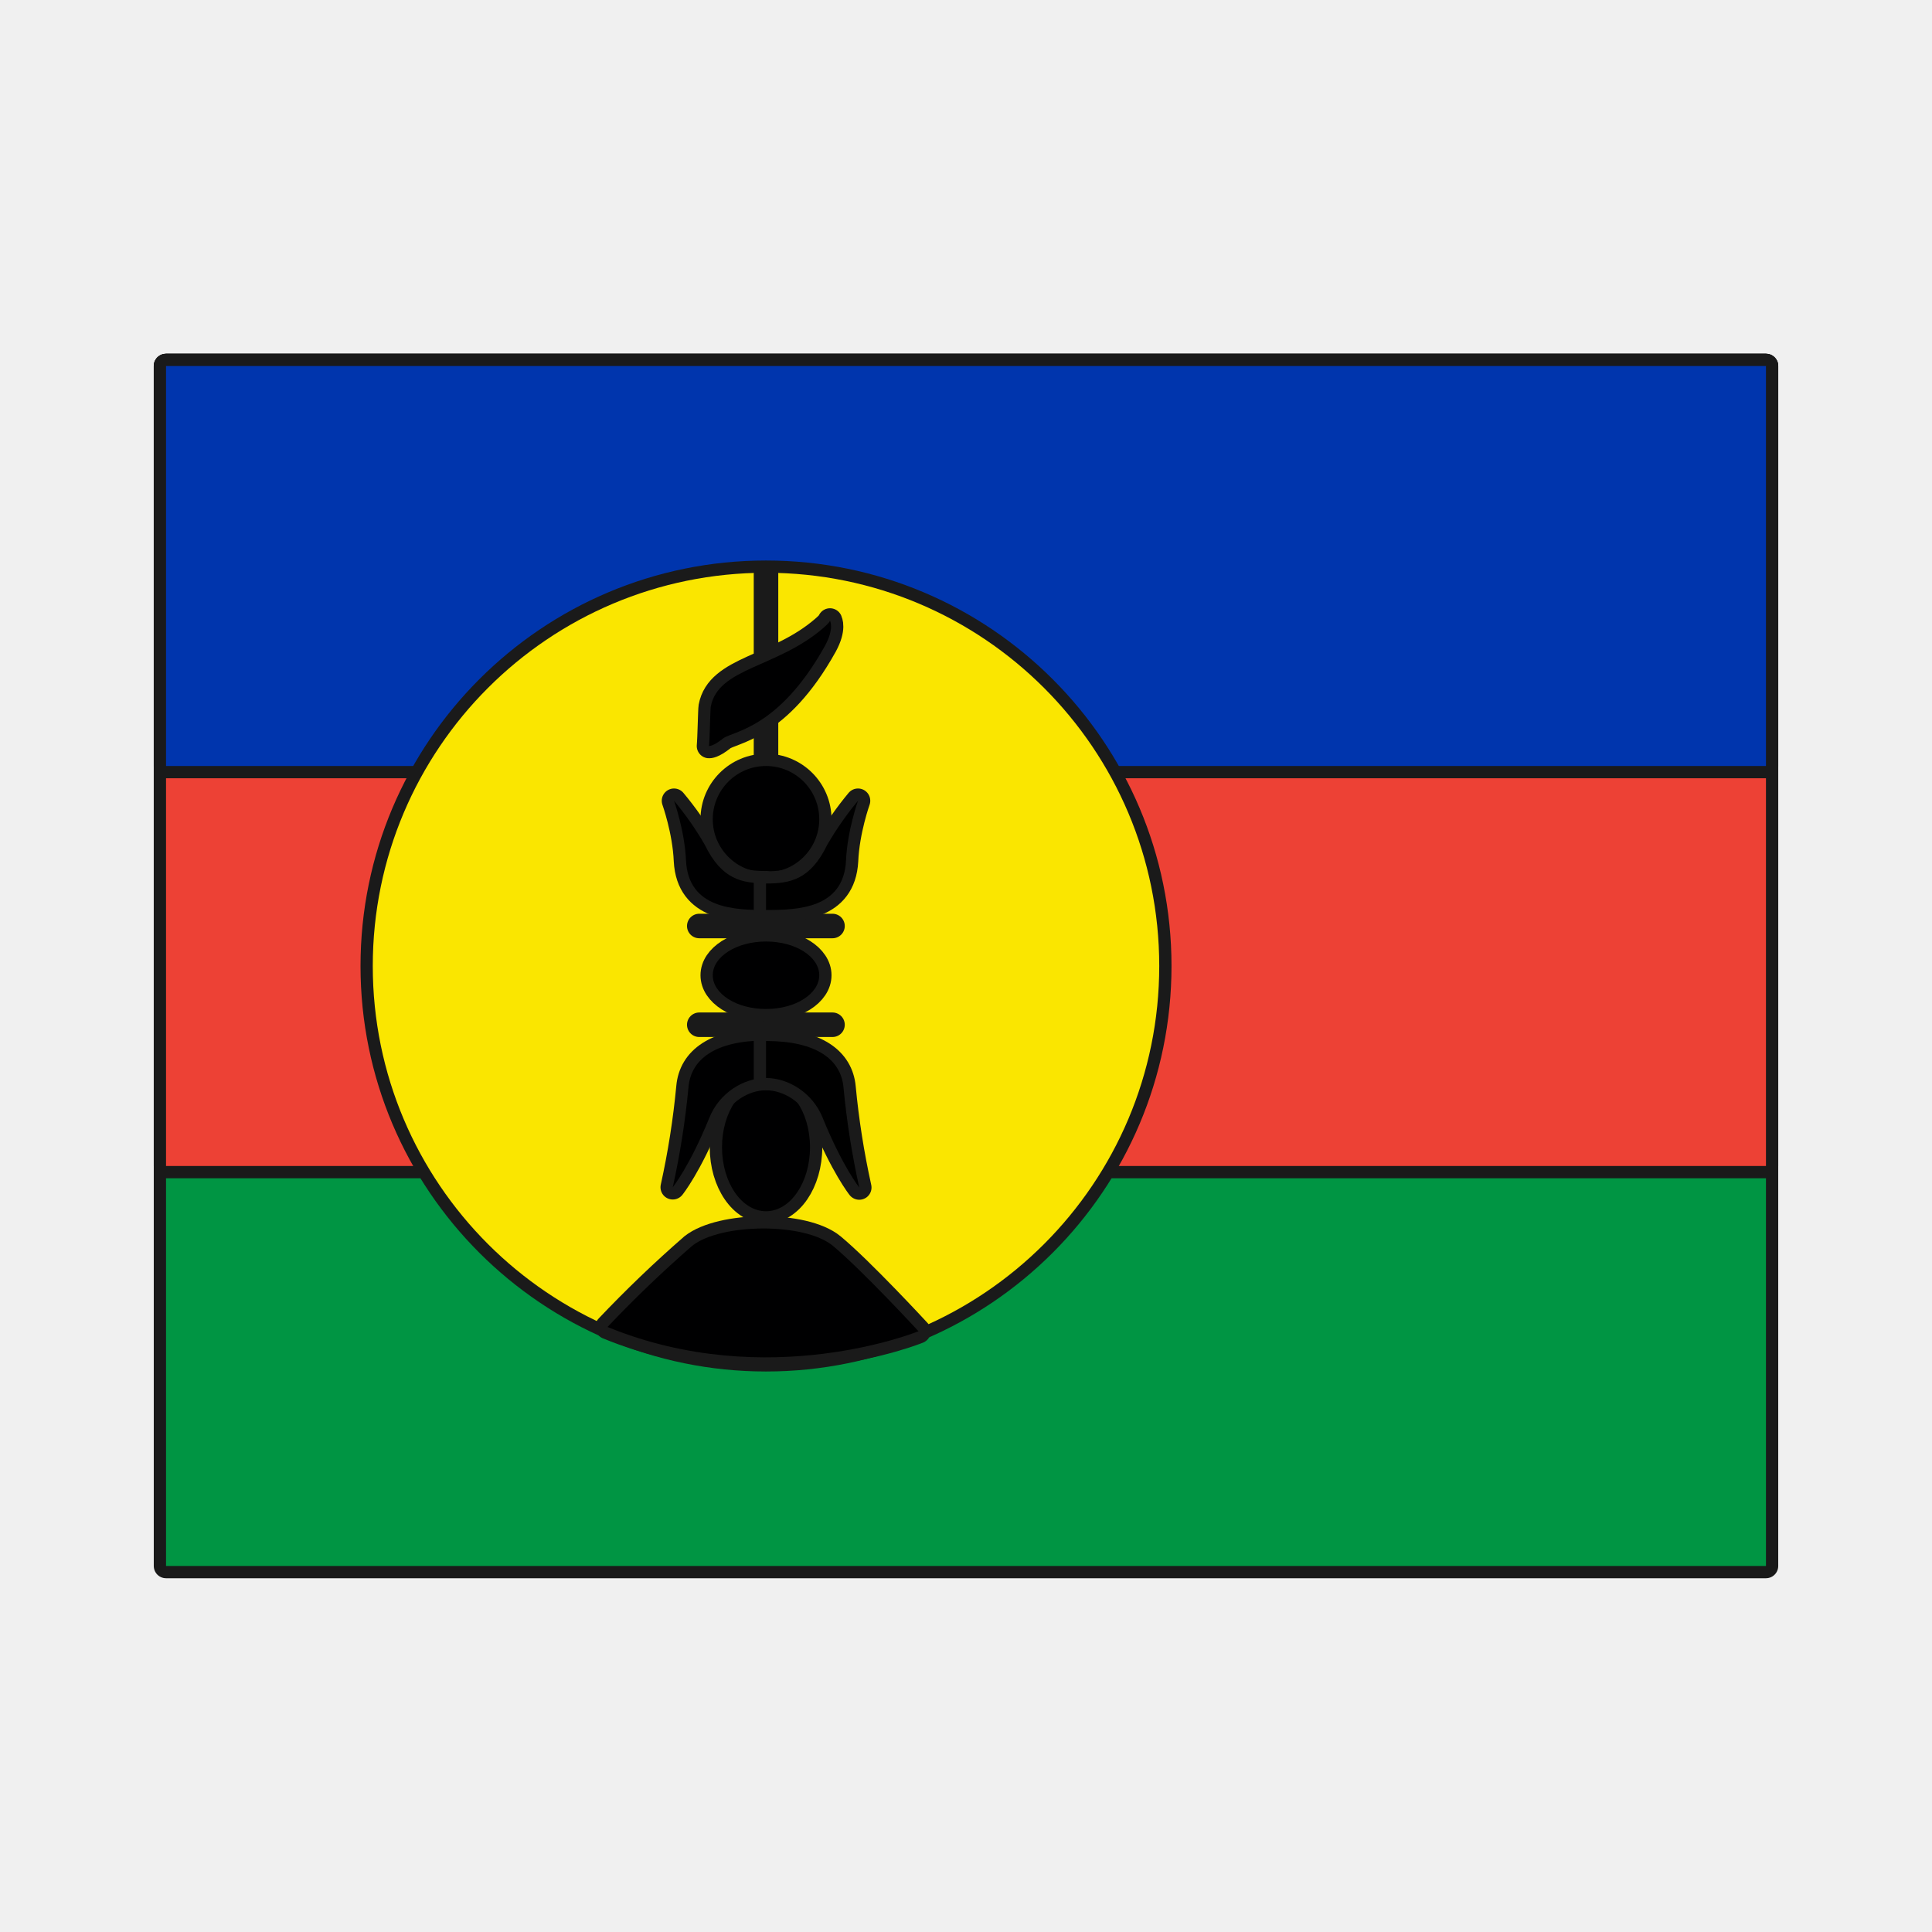
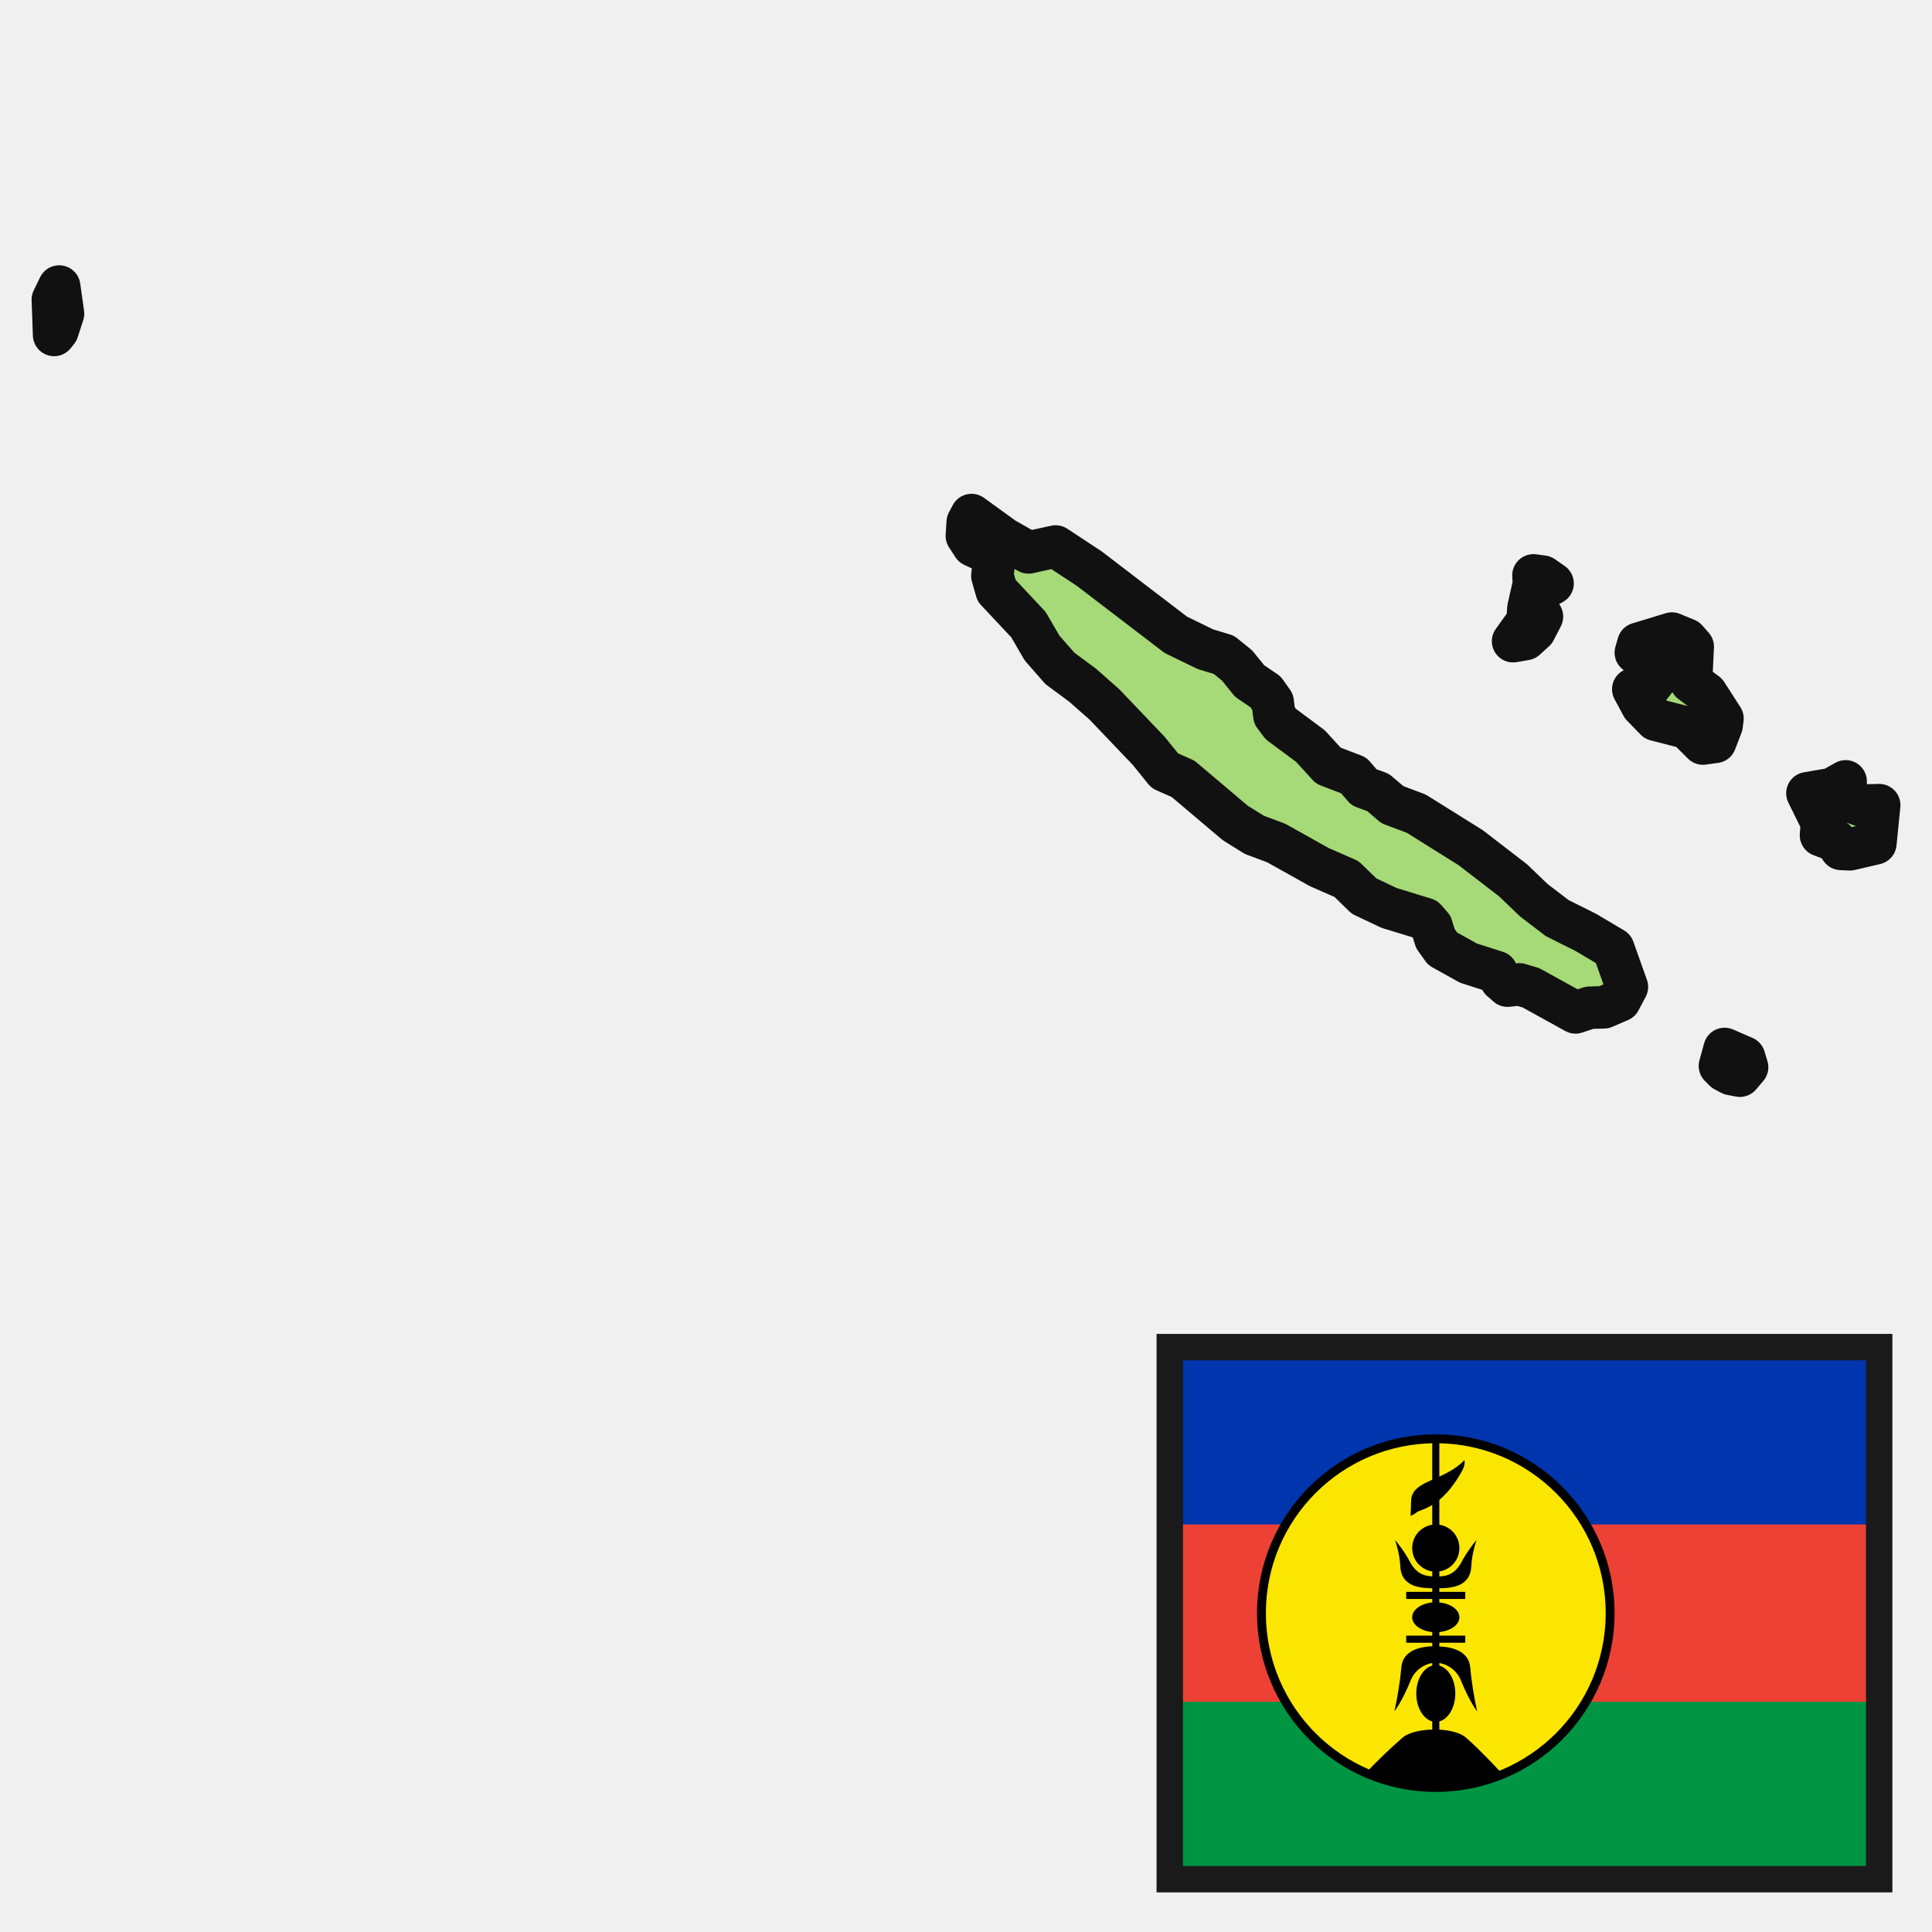
- <svg xmlns="http://www.w3.org/2000/svg" viewBox="0 0 512 512" data-copyright="© 2026 Sensory App House">
-   <g data-fit="1" transform="translate(44.00 97.00) scale(0.6625)">
-     <path fill="#009543" d="M0 0h640v480H0z" stroke="#1a1a1a" stroke-width="9.81" stroke-linejoin="round" stroke-linecap="round" paint-order="stroke fill" />
-     <path fill="#ed4135" d="M0 0h640v320H0z" stroke="#1a1a1a" stroke-width="9.81" stroke-linejoin="round" stroke-linecap="round" paint-order="stroke fill" />
-     <path fill="#0035ad" d="M0 0h640v160H0z" stroke="#1a1a1a" stroke-width="9.81" stroke-linejoin="round" stroke-linecap="round" paint-order="stroke fill" />
-     <circle cx="240" cy="240" r="157.3" fill="#fae600" stroke="#1a1a1a" stroke-width="9.81" stroke-linejoin="round" stroke-linecap="round" paint-order="stroke fill" />
-     <path stroke="#1a1a1a" stroke-width="9.81" d="M213.3 263.5h53.3M213.3 224h53.3M240 83.2V352" stroke-linejoin="round" stroke-linecap="round" paint-order="stroke fill" />
-     <path fill="#000001" d="M176.6 384.4c64.2 26.3 124.4 1.7 124.4 1.7s-22.7-24.6-34.3-34.2c-11.4-9.4-44.8-9-56.2 0a489 489 0 0 0-33.9 32.5" stroke="#1a1a1a" stroke-width="9.81" stroke-linejoin="round" stroke-linecap="round" paint-order="stroke fill" />
-     <ellipse cx="240" cy="312.5" fill="#000001" rx="17.6" ry="25.6" stroke="#1a1a1a" stroke-width="9.81" stroke-linejoin="round" stroke-linecap="round" paint-order="stroke fill" />
-     <ellipse cx="240" cy="243.7" fill="#000001" rx="21.3" ry="13.5" stroke="#1a1a1a" stroke-width="9.81" stroke-linejoin="round" stroke-linecap="round" paint-order="stroke fill" />
-     <circle cx="240" cy="181.3" r="21.3" fill="#000001" stroke="#1a1a1a" stroke-width="9.81" stroke-linejoin="round" stroke-linecap="round" paint-order="stroke fill" />
-     <path fill="#000001" d="M265.6 101.9s1.8 3-2 10c-18.6 33.5-37.3 34.2-40.8 37.1-4 3.2-5.6 3-5.6 3 .3-2.9.5-14.6.7-15.7 2.9-15.7 26.5-15.5 45-31.5 2.9-2.5 2.7-3 2.7-3zm-62.4 72s4.3 12 4.8 24c1 19.2 19.4 19.7 32 19.7v-10.7c-9.5 0-17.7-1.4-24.5-15.4a123 123 0 0 0-12.3-17.6m-.5 154.6s6.7-8.3 14.6-27.7c4-10.1 13.8-16 22.7-16v-15c-20.3 0-30 7.5-31 18.6a329 329 0 0 1-6.3 40.1" stroke="#1a1a1a" stroke-width="9.81" stroke-linejoin="round" stroke-linecap="round" paint-order="stroke fill" />
-     <path d="M276.8 173.9s-4.3 12-4.8 24c-1 19.2-19.4 19.7-32 19.7V207c9.5 0 17.7-1.4 24.5-15.5q5.4-9.3 12.3-17.6m.5 154.7s-6.7-8.4-14.6-27.8c-4-10.1-13.8-16-22.7-16V270c20.3 0 30 7.5 31 18.6a329 329 0 0 0 6.3 40" stroke="#1a1a1a" stroke-width="9.81" stroke-linejoin="round" stroke-linecap="round" paint-order="stroke fill" />
+ <svg xmlns="http://www.w3.org/2000/svg" viewBox="0 0 512 512">
+   <g transform="translate(-32.15 -107.65) scale(1.1256)">
+     <path d="M 264.9 222.4 L 270.7 225.7 L 277.1 224.3 L 285.0 229.5 L 305.4 245.1 L 312.4 248.5 L 316.7 249.8 L 319.8 252.3 L 322.8 256.0 L 326.5 258.5 L 328.2 260.9 L 328.6 264.1 L 330.1 266.1 L 337.1 271.3 L 341.3 275.9 L 347.3 278.2 L 349.7 281.0 L 353.0 282.2 L 356.4 285.1 L 362.0 287.2 L 374.8 295.2 L 384.8 302.9 L 389.7 307.6 L 395.2 311.8 L 402.0 315.2 L 408.4 319.0 L 411.6 328.0 L 409.9 331.2 L 406.2 332.8 L 402.8 332.9 L 399.5 334.0 L 389.0 328.2 L 386.3 327.4 L 383.5 327.7 L 382.0 326.4 L 380.9 324.5 L 374.3 322.4 L 368.2 319.0 L 366.5 316.6 L 365.6 313.7 L 364.1 312.0 L 355.6 309.4 L 349.7 306.6 L 345.6 302.6 L 339.2 299.8 L 329.0 294.1 L 323.9 292.2 L 319.4 289.4 L 307.1 279.0 L 302.8 277.1 L 299.0 272.4 L 288.6 261.5 L 283.5 257.0 L 278.1 253.0 L 273.9 248.2 L 270.7 242.7 L 263.2 234.7 L 262.2 231.2 L 262.6 227.8 L 260.7 225.5 L 257.7 224.1 L 256.2 221.8 L 256.4 218.6 L 257.3 216.9 L 264.9 222.4 Z M 432.4 270.3 L 429.5 270.7 L 425.8 267.0 L 418.4 265.1 L 415.2 261.8 L 413.1 257.9 L 417.3 256.9 L 421.4 251.6 L 418.6 249.6 L 413.7 249.3 L 414.3 247.2 L 422.2 244.8 L 425.6 246.2 L 427.1 247.9 L 426.7 256.2 L 430.3 258.9 L 434.1 264.8 L 433.9 266.4 L 432.4 270.3 Z M 464.4 284.4 L 466.9 285.3 L 471.0 285.2 L 470.1 294.2 L 464.1 295.6 L 462.0 295.5 L 460.7 293.6 L 457.3 292.3 L 457.5 289.3 L 454.1 282.4 L 459.9 281.4 L 463.1 279.6 L 463.1 281.2 L 463.5 283.2 L 464.4 284.4 Z M 387.7 246.1 L 384.8 246.6 L 388.2 241.9 L 388.4 238.9 L 389.7 233.1 L 389.6 231.1 L 391.8 231.4 L 394.1 233.0 L 391.4 234.5 L 390.5 237.0 L 390.5 240.1 L 391.6 240.8 L 389.9 244.1 L 387.7 246.1 Z M 439.9 346.9 L 438.2 348.9 L 436.1 348.5 L 434.6 347.7 L 433.5 346.6 L 434.6 342.6 L 439.2 344.6 L 439.9 346.9 Z M 42.1 173.5 L 41.3 174.5 L 41.0 166.2 L 42.5 163.1 L 43.4 169.5 L 42.1 173.5 Z" fill="#a6d977" stroke="#111111" stroke-width="10" stroke-linejoin="round" fill-rule="evenodd" />
  </g>
+   <rect x="310" y="357" width="188" height="141" fill="#ffffff" />
+   <g transform="translate(310 357) scale(0.29375)">
+     <path fill="#009543" d="M0 0h640v480H0z" />
+     <path fill="#ed4135" d="M0 0h640v320H0z" />
+     <path fill="#0035ad" d="M0 0h640v160H0z" />
+     <circle cx="240" cy="240" r="157.3" fill="#fae600" stroke="#000" stroke-width="8" />
+     <path stroke="#000" stroke-width="6.4" d="M213.3 263.5h53.3M213.3 224h53.3M240 83.2V352" />
+     <path fill="#000001" d="M176.6 384.4c64.2 26.3 124.4 1.7 124.4 1.7s-22.7-24.6-34.3-34.2c-11.4-9.4-44.8-9-56.2 0a489 489 0 0 0-33.9 32.5" />
+     <ellipse cx="240" cy="312.5" fill="#000001" rx="17.6" ry="25.6" />
+     <ellipse cx="240" cy="243.7" fill="#000001" rx="21.3" ry="13.5" />
+     <circle cx="240" cy="181.3" r="21.3" fill="#000001" />
+     <path fill="#000001" d="M265.6 101.9s1.8 3-2 10c-18.6 33.5-37.3 34.2-40.8 37.1-4 3.2-5.6 3-5.6 3 .3-2.9.5-14.6.7-15.7 2.9-15.7 26.5-15.5 45-31.5 2.9-2.5 2.7-3 2.7-3zm-62.4 72s4.3 12 4.8 24c1 19.2 19.4 19.7 32 19.7v-10.7c-9.5 0-17.7-1.4-24.5-15.4a123 123 0 0 0-12.3-17.6m-.5 154.6s6.7-8.3 14.6-27.7c4-10.1 13.8-16 22.7-16v-15c-20.3 0-30 7.5-31 18.6a329 329 0 0 1-6.3 40.1" />
+     <path d="M276.8 173.9s-4.3 12-4.8 24c-1 19.2-19.4 19.7-32 19.7V207c9.5 0 17.7-1.4 24.5-15.5q5.4-9.3 12.3-17.6m.5 154.7s-6.7-8.4-14.6-27.8c-4-10.1-13.8-16-22.7-16V270c20.3 0 30 7.5 31 18.6a329 329 0 0 0 6.3 40" />
+     <rect x="1" y="1" width="638" height="478" fill="none" stroke="#000000" stroke-width="2" />
+   </g>
+   <rect x="310" y="357" width="188" height="141" fill="none" stroke="#1a1a1a" stroke-width="7" />
</svg>
